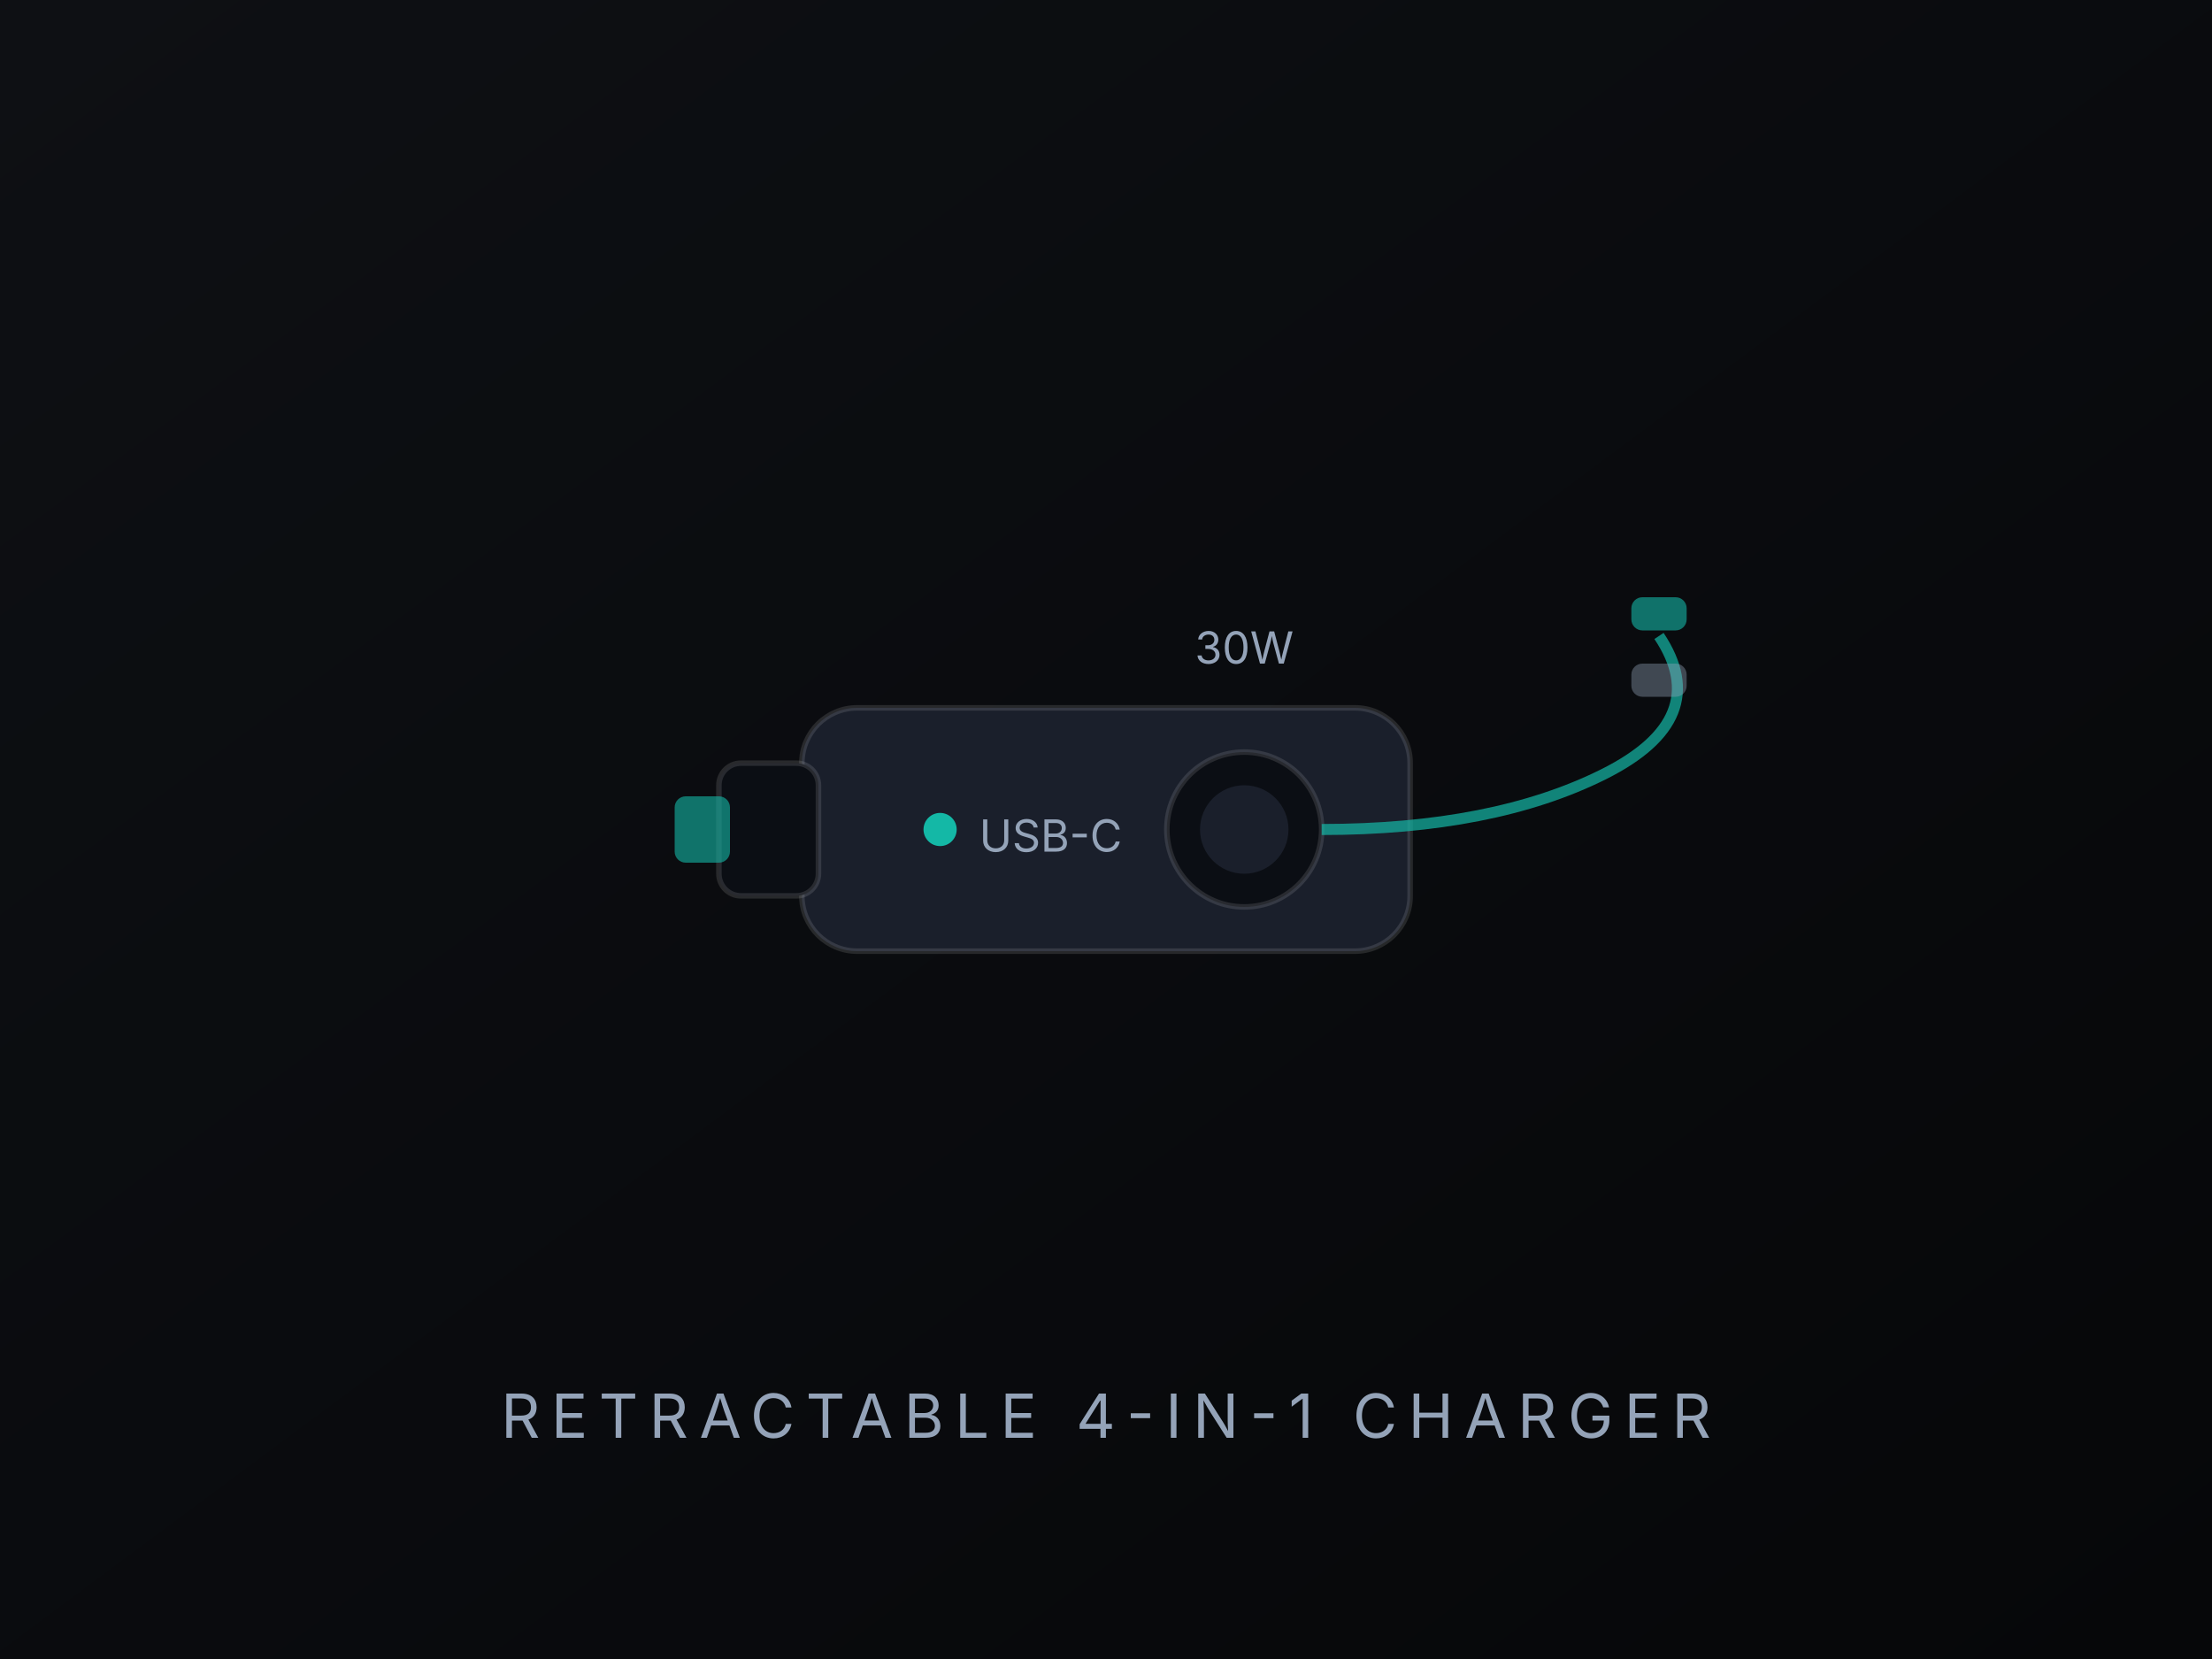
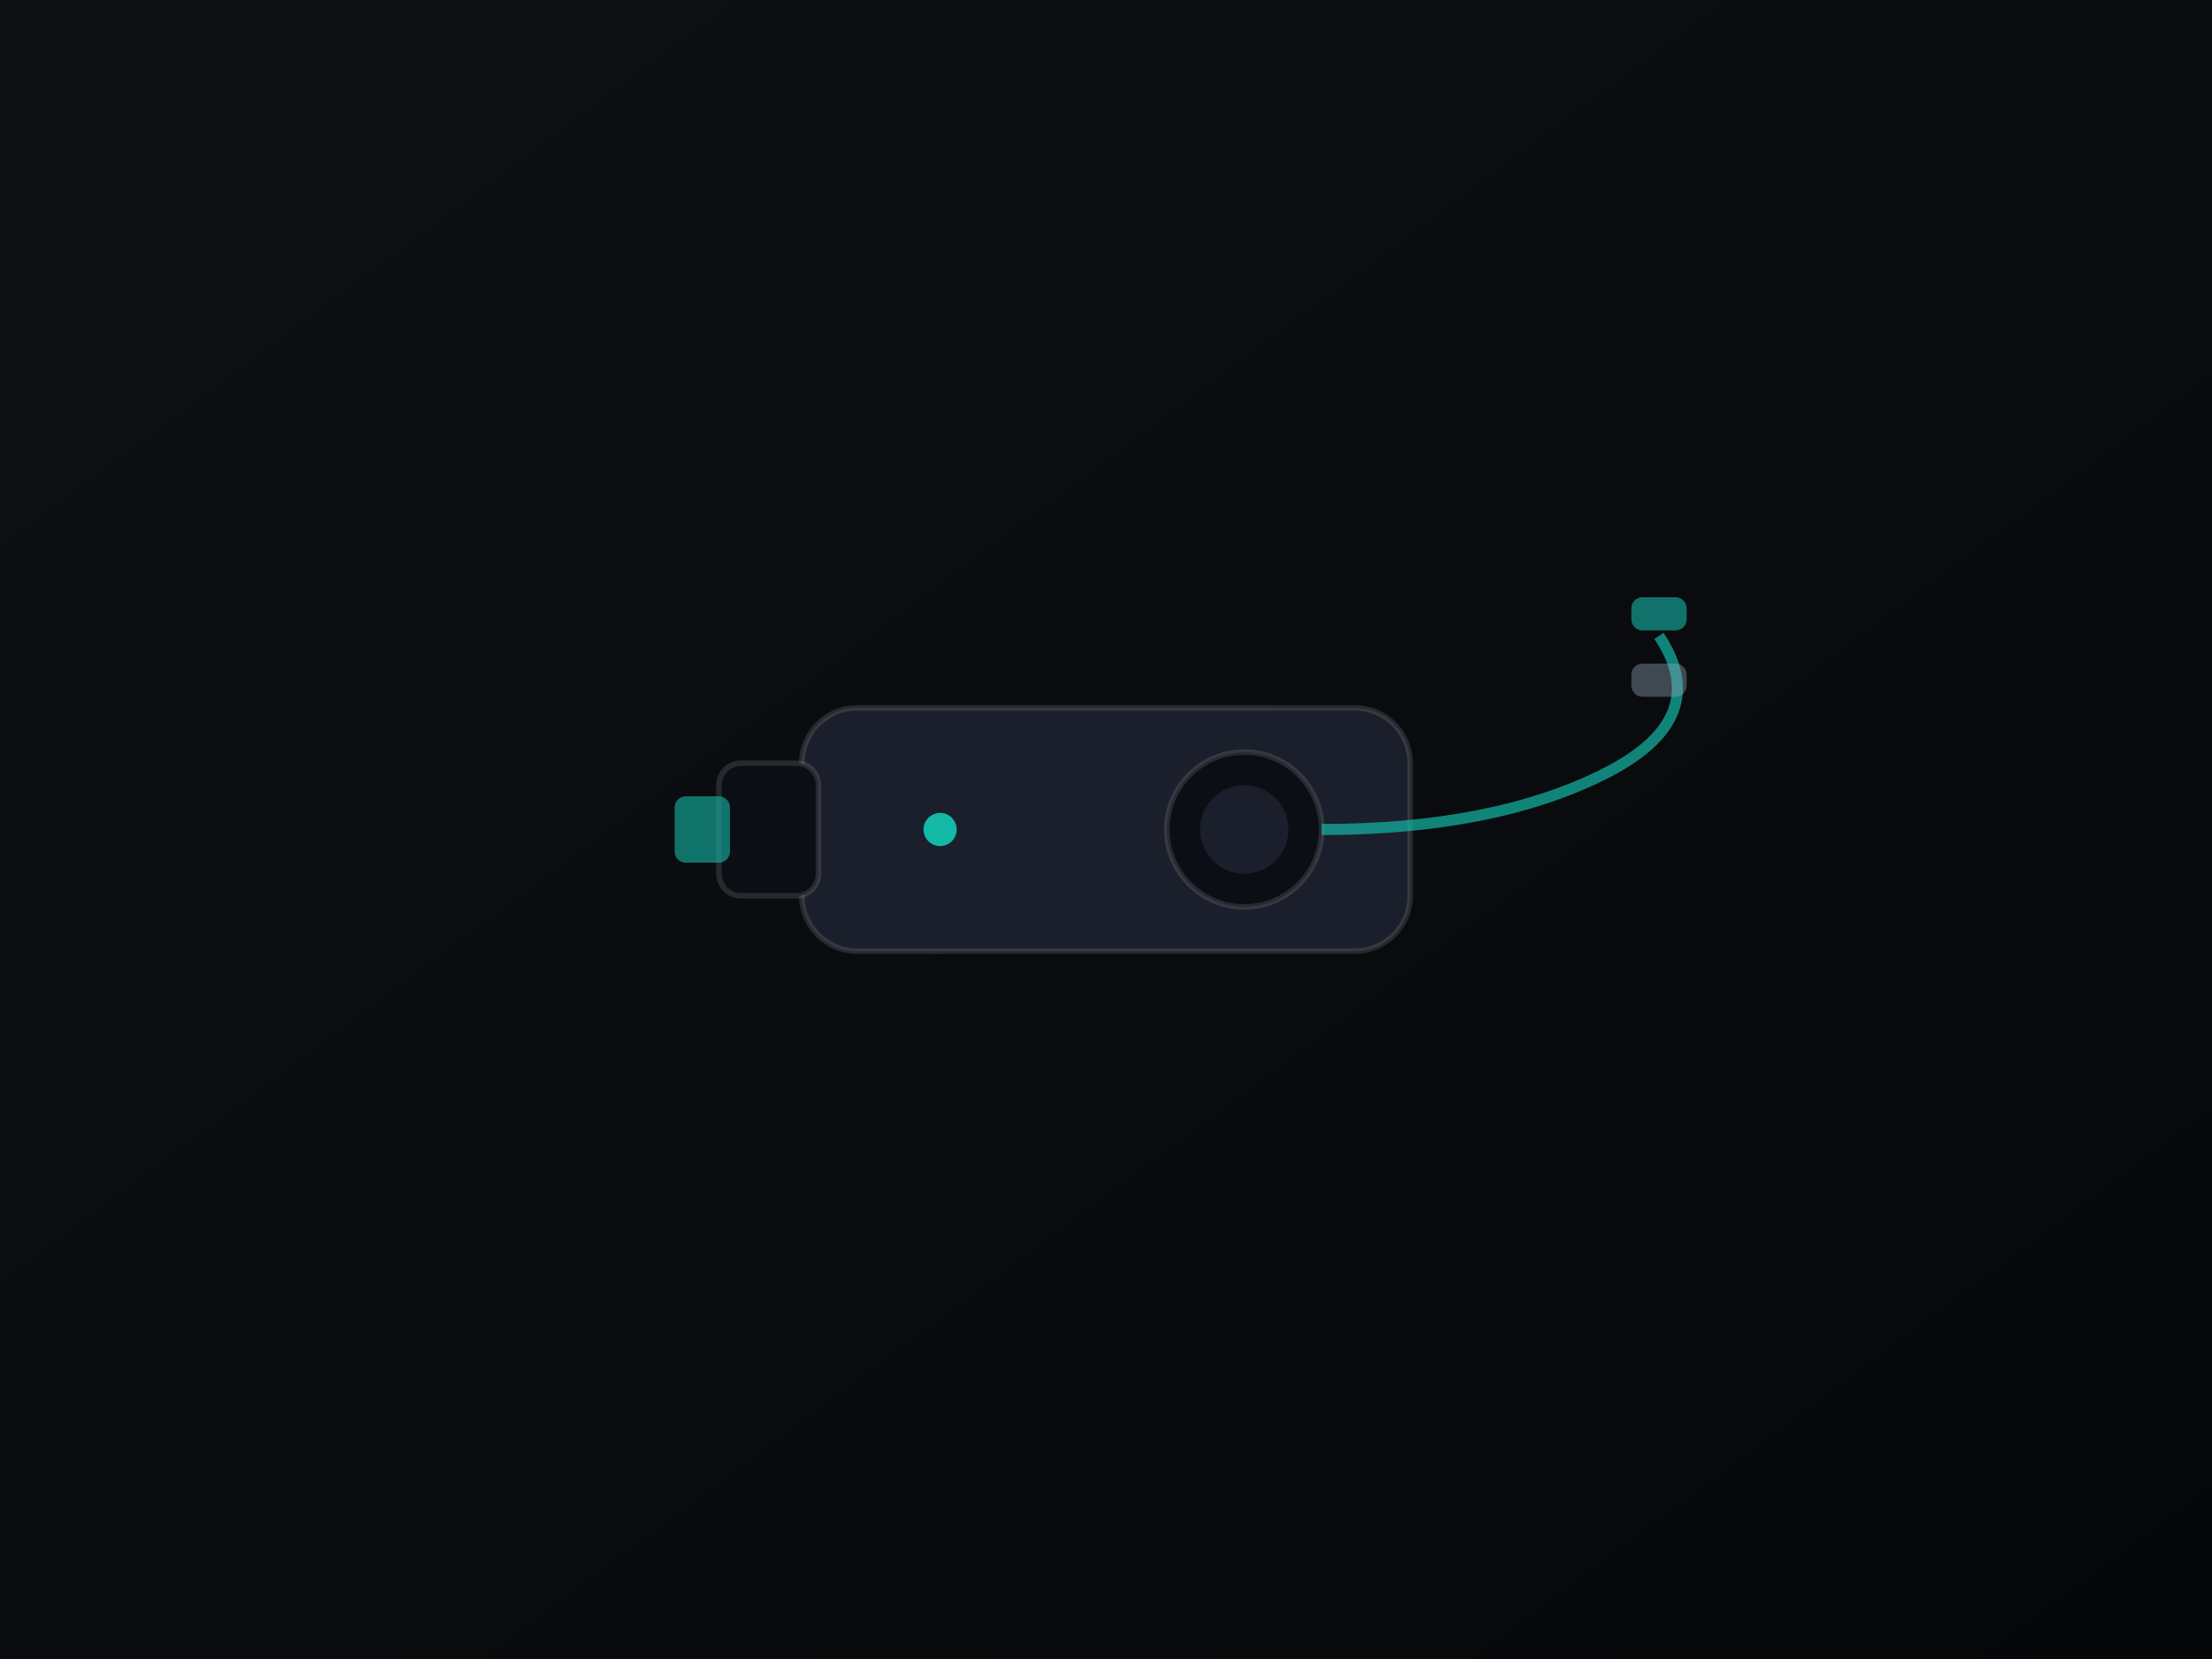
<svg xmlns="http://www.w3.org/2000/svg" viewBox="0 0 400 300" width="400" height="300">
  <defs>
    <linearGradient id="bg" x1="0" y1="0" x2="1" y2="1">
      <stop offset="0%" stop-color="#0E1014" />
      <stop offset="100%" stop-color="#060709" />
    </linearGradient>
  </defs>
  <rect width="400" height="300" fill="url(#bg)" />
  <g transform="translate(200,150)">
    <rect x="-55" y="-22" width="110" height="44" rx="10" fill="#1a1f2b" stroke="rgba(255,255,255,0.12)" />
    <rect x="-70" y="-12" width="18" height="24" rx="4" fill="#0b0e14" stroke="rgba(255,255,255,0.12)" />
    <rect x="-78" y="-6" width="10" height="12" rx="2" fill="#14B8A6" opacity="0.6" />
    <circle cx="25" cy="0" r="14" fill="#0b0e14" stroke="rgba(255,255,255,0.12)" />
    <circle cx="25" cy="0" r="8" fill="#1a1f2b" />
    <path d="M39 0 Q70 0 90 -10 Q110 -20 100 -35" stroke="#14B8A6" stroke-width="2" fill="none" opacity="0.7" />
    <rect x="95" y="-42" width="10" height="6" rx="2" fill="#14B8A6" opacity="0.6" />
    <rect x="95" y="-30" width="10" height="6" rx="2" fill="#94A3B8" opacity="0.4" />
    <circle cx="-30" cy="0" r="3" fill="#14B8A6" />
-     <text x="-10" y="4" text-anchor="middle" font-family="Inter, system-ui" font-size="8" fill="#94A3B8">USB-C</text>
-     <text x="25" y="-30" text-anchor="middle" font-family="Inter, system-ui" font-size="8" fill="#94A3B8">30W</text>
  </g>
-   <text x="200" y="260" text-anchor="middle" font-family="Inter, system-ui" font-size="11" fill="#94A3B8" letter-spacing="2">RETRACTABLE 4-IN-1 CHARGER</text>
</svg>
